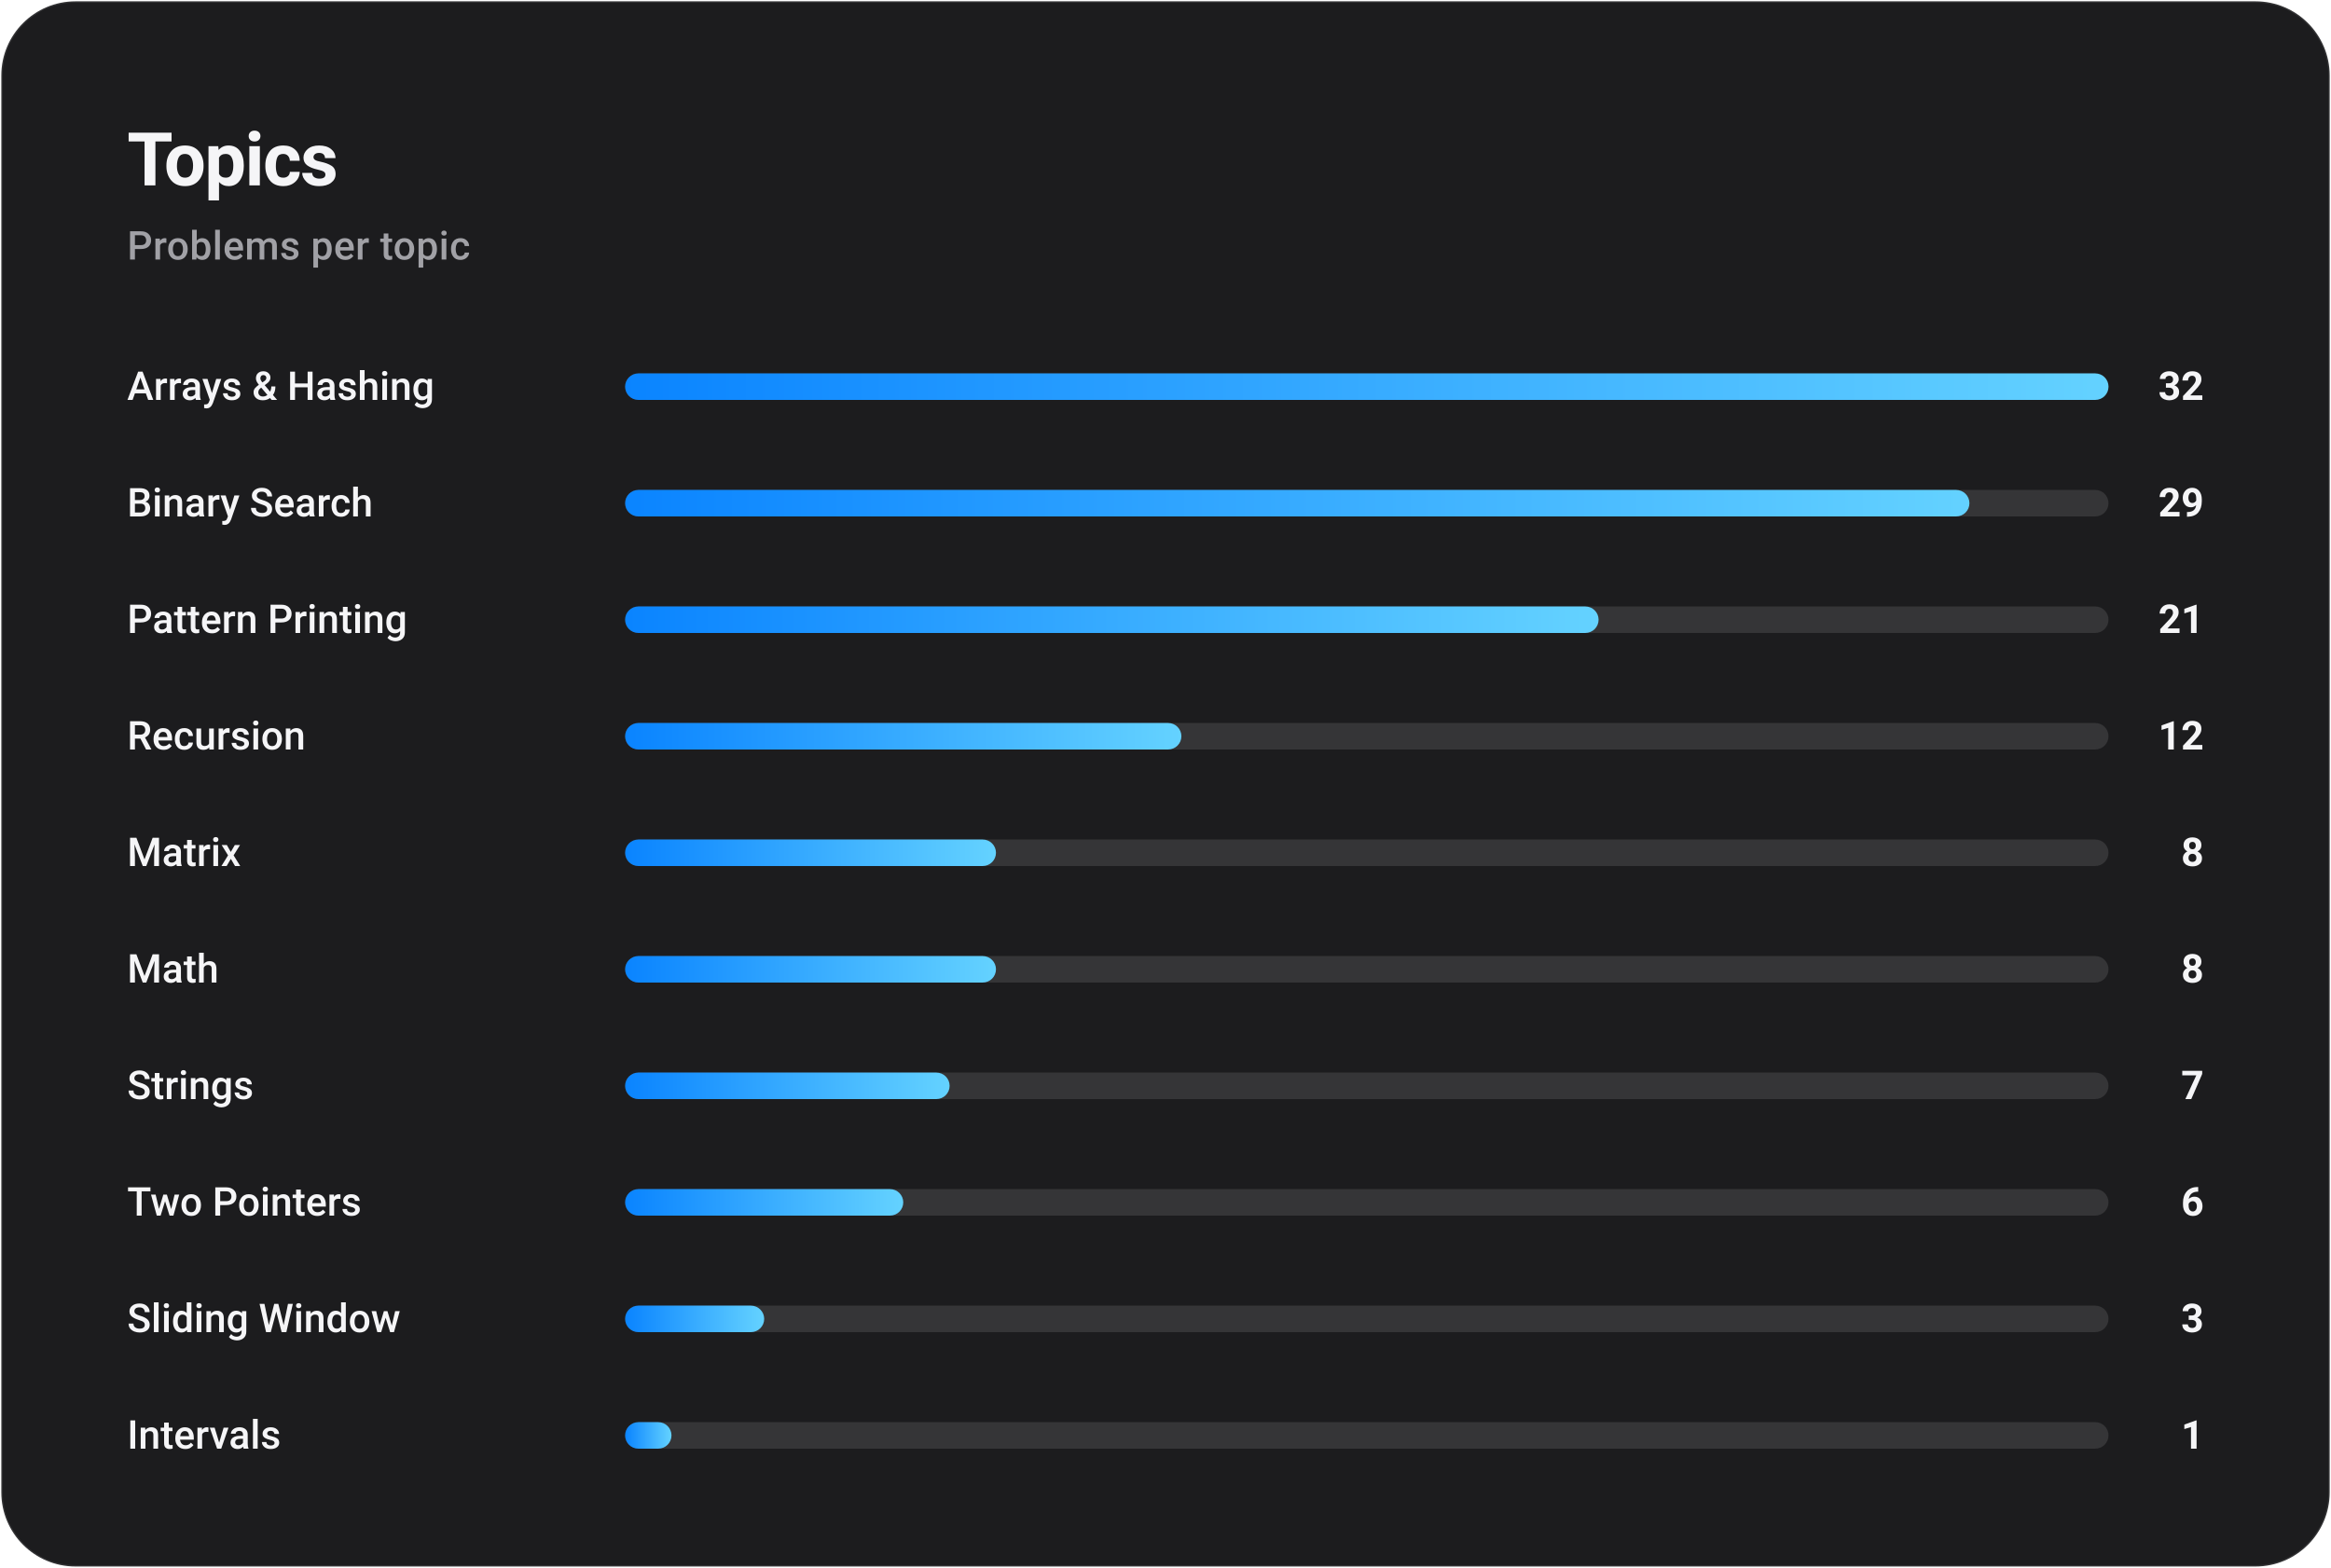
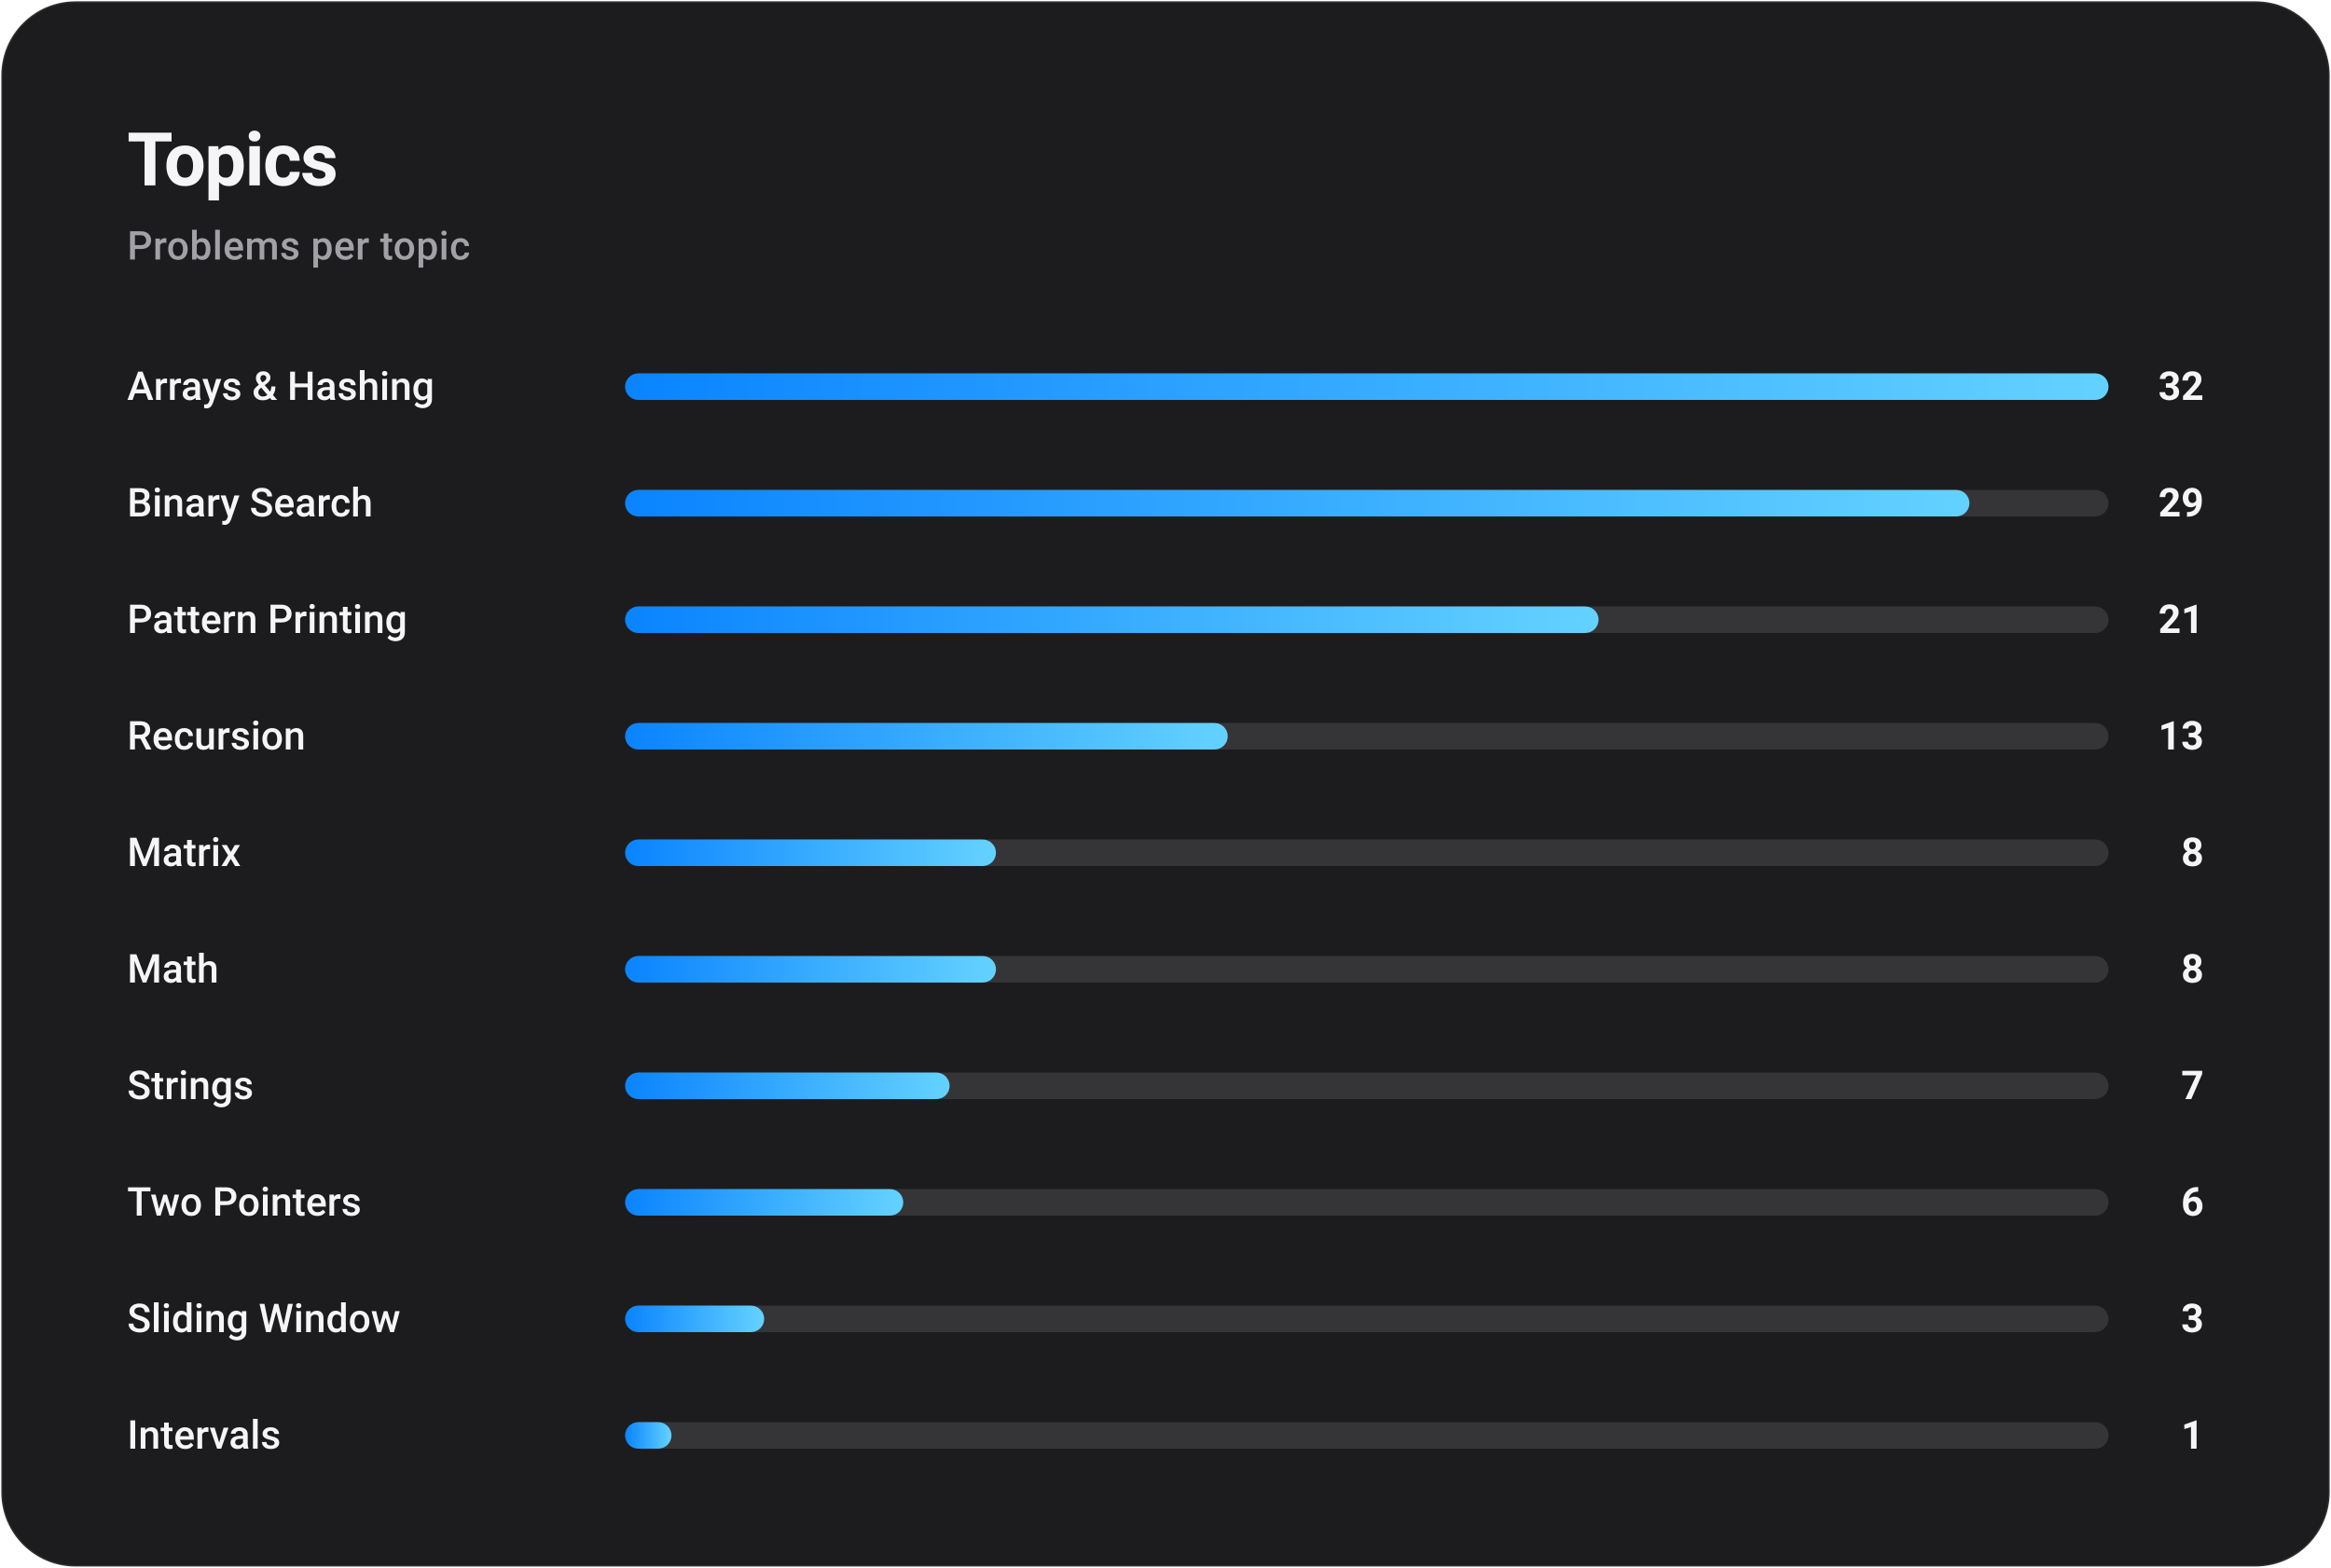
<svg xmlns="http://www.w3.org/2000/svg" width="880" height="592" viewBox="0 0 880 592" role="img" aria-labelledby="t d">
  <defs>
    <style>
text { font-family: -apple-system, BlinkMacSystemFont, "SF Pro Display", "SF Pro Text", "Segoe UI Variable Display", "Segoe UI", system-ui, Roboto, Helvetica, Arial, sans-serif; }
.num { font-variant-numeric: tabular-nums; }
@keyframes grow { from { transform: scaleX(0); } to { transform: scaleX(1); } }
@keyframes rise { from { transform: scaleY(0); } to { transform: scaleY(1); } }
@keyframes pop { from { opacity: 0; transform: scale(.92); } to { opacity: 1; transform: scale(1); } }
@keyframes fade { from { opacity: 0; transform: translateY(6px); } to { opacity: 1; transform: translateY(0); } }
.grow { transform-box: fill-box; transform-origin: 0% 50%; animation: grow .8s cubic-bezier(.22,1,.36,1) both; }
.rise { transform-box: fill-box; transform-origin: 50% 100%; animation: rise .8s cubic-bezier(.22,1,.36,1) both; }
.pop { transform-box: fill-box; transform-origin: 50% 50%; animation: pop .8s cubic-bezier(.22,1,.36,1) both; }
.fade { animation: fade .7s cubic-bezier(.22,1,.36,1) both; }
@media (prefers-reduced-motion: reduce) { .grow, .rise, .pop { transform-box: fill-box; transform-origin: 50% 50%; animation: pop .8s cubic-bezier(.22,1,.36,1) both; }
.fade { animation: none; } }
</style>
    <linearGradient id="acc" x1="0" y1="0" x2="1" y2="0">
      <stop offset="0" stop-color="#0A84FF" />
      <stop offset="1" stop-color="#64D2FF" />
    </linearGradient>
    <linearGradient id="accv" x1="0" y1="1" x2="0" y2="0">
      <stop offset="0" stop-color="#0A84FF" />
      <stop offset="1" stop-color="#64D2FF" />
    </linearGradient>
  </defs>
  <rect x="0.5" y="0.5" width="879" height="591" rx="28" fill="#1C1C1E" stroke="rgba(255,255,255,0.10)" />
  <text x="48" y="70" font-size="28" font-weight="700" fill="#F5F5F7" text-anchor="start" letter-spacing="-0.02em">Topics</text>
  <text x="48" y="98" font-size="15" font-weight="500" fill="#A1A1A6" text-anchor="start" letter-spacing="0.01em">Problems per topic</text>
  <text x="48" y="151" font-size="15" font-weight="500" fill="#F5F5F7" text-anchor="start" letter-spacing="0.0em">Arrays &amp; Hashing</text>
  <rect x="236" y="141" width="560" height="10" rx="5" fill="rgba(255,255,255,0.11)" />
  <rect class="grow" style="animation-delay:0ms" x="236" y="141" width="560.0" height="10" rx="5" fill="url(#acc)" />
  <text x="832" y="151" font-size="15" font-weight="650" fill="#F5F5F7" text-anchor="end" letter-spacing="0.0em" class="num">32</text>
  <text x="48" y="195" font-size="15" font-weight="500" fill="#F5F5F7" text-anchor="start" letter-spacing="0.0em">Binary Search</text>
  <rect x="236" y="185" width="560" height="10" rx="5" fill="rgba(255,255,255,0.11)" />
  <rect class="grow" style="animation-delay:60ms" x="236" y="185" width="507.5" height="10" rx="5" fill="url(#acc)" />
  <text x="832" y="195" font-size="15" font-weight="650" fill="#F5F5F7" text-anchor="end" letter-spacing="0.0em" class="num">29</text>
  <text x="48" y="239" font-size="15" font-weight="500" fill="#F5F5F7" text-anchor="start" letter-spacing="0.0em">Pattern Printing</text>
  <rect x="236" y="229" width="560" height="10" rx="5" fill="rgba(255,255,255,0.11)" />
  <rect class="grow" style="animation-delay:120ms" x="236" y="229" width="367.5" height="10" rx="5" fill="url(#acc)" />
  <text x="832" y="239" font-size="15" font-weight="650" fill="#F5F5F7" text-anchor="end" letter-spacing="0.0em" class="num">21</text>
  <text x="48" y="283" font-size="15" font-weight="500" fill="#F5F5F7" text-anchor="start" letter-spacing="0.0em">Recursion</text>
  <rect x="236" y="273" width="560" height="10" rx="5" fill="rgba(255,255,255,0.11)" />
-   <rect class="grow" style="animation-delay:180ms" x="236" y="273" width="210.0" height="10" rx="5" fill="url(#acc)" />
-   <text x="832" y="283" font-size="15" font-weight="650" fill="#F5F5F7" text-anchor="end" letter-spacing="0.0em" class="num">12</text>
+   <rect class="grow" style="animation-delay:180ms" x="236" y="273" width="227.5" height="10" rx="5" fill="url(#acc)" />
+   <text x="832" y="283" font-size="15" font-weight="650" fill="#F5F5F7" text-anchor="end" letter-spacing="0.0em" class="num">13</text>
  <text x="48" y="327" font-size="15" font-weight="500" fill="#F5F5F7" text-anchor="start" letter-spacing="0.0em">Matrix</text>
  <rect x="236" y="317" width="560" height="10" rx="5" fill="rgba(255,255,255,0.11)" />
  <rect class="grow" style="animation-delay:240ms" x="236" y="317" width="140.0" height="10" rx="5" fill="url(#acc)" />
  <text x="832" y="327" font-size="15" font-weight="650" fill="#F5F5F7" text-anchor="end" letter-spacing="0.0em" class="num">8</text>
  <text x="48" y="371" font-size="15" font-weight="500" fill="#F5F5F7" text-anchor="start" letter-spacing="0.0em">Math</text>
  <rect x="236" y="361" width="560" height="10" rx="5" fill="rgba(255,255,255,0.11)" />
  <rect class="grow" style="animation-delay:300ms" x="236" y="361" width="140.0" height="10" rx="5" fill="url(#acc)" />
  <text x="832" y="371" font-size="15" font-weight="650" fill="#F5F5F7" text-anchor="end" letter-spacing="0.0em" class="num">8</text>
  <text x="48" y="415" font-size="15" font-weight="500" fill="#F5F5F7" text-anchor="start" letter-spacing="0.0em">Strings</text>
  <rect x="236" y="405" width="560" height="10" rx="5" fill="rgba(255,255,255,0.11)" />
  <rect class="grow" style="animation-delay:360ms" x="236" y="405" width="122.5" height="10" rx="5" fill="url(#acc)" />
  <text x="832" y="415" font-size="15" font-weight="650" fill="#F5F5F7" text-anchor="end" letter-spacing="0.0em" class="num">7</text>
  <text x="48" y="459" font-size="15" font-weight="500" fill="#F5F5F7" text-anchor="start" letter-spacing="0.0em">Two Pointers</text>
  <rect x="236" y="449" width="560" height="10" rx="5" fill="rgba(255,255,255,0.11)" />
  <rect class="grow" style="animation-delay:420ms" x="236" y="449" width="105.0" height="10" rx="5" fill="url(#acc)" />
  <text x="832" y="459" font-size="15" font-weight="650" fill="#F5F5F7" text-anchor="end" letter-spacing="0.0em" class="num">6</text>
  <text x="48" y="503" font-size="15" font-weight="500" fill="#F5F5F7" text-anchor="start" letter-spacing="0.0em">Sliding Window</text>
  <rect x="236" y="493" width="560" height="10" rx="5" fill="rgba(255,255,255,0.11)" />
  <rect class="grow" style="animation-delay:480ms" x="236" y="493" width="52.5" height="10" rx="5" fill="url(#acc)" />
  <text x="832" y="503" font-size="15" font-weight="650" fill="#F5F5F7" text-anchor="end" letter-spacing="0.0em" class="num">3</text>
  <text x="48" y="547" font-size="15" font-weight="500" fill="#F5F5F7" text-anchor="start" letter-spacing="0.0em">Intervals</text>
  <rect x="236" y="537" width="560" height="10" rx="5" fill="rgba(255,255,255,0.11)" />
  <rect class="grow" style="animation-delay:540ms" x="236" y="537" width="17.5" height="10" rx="5" fill="url(#acc)" />
  <text x="832" y="547" font-size="15" font-weight="650" fill="#F5F5F7" text-anchor="end" letter-spacing="0.0em" class="num">1</text>
</svg>
